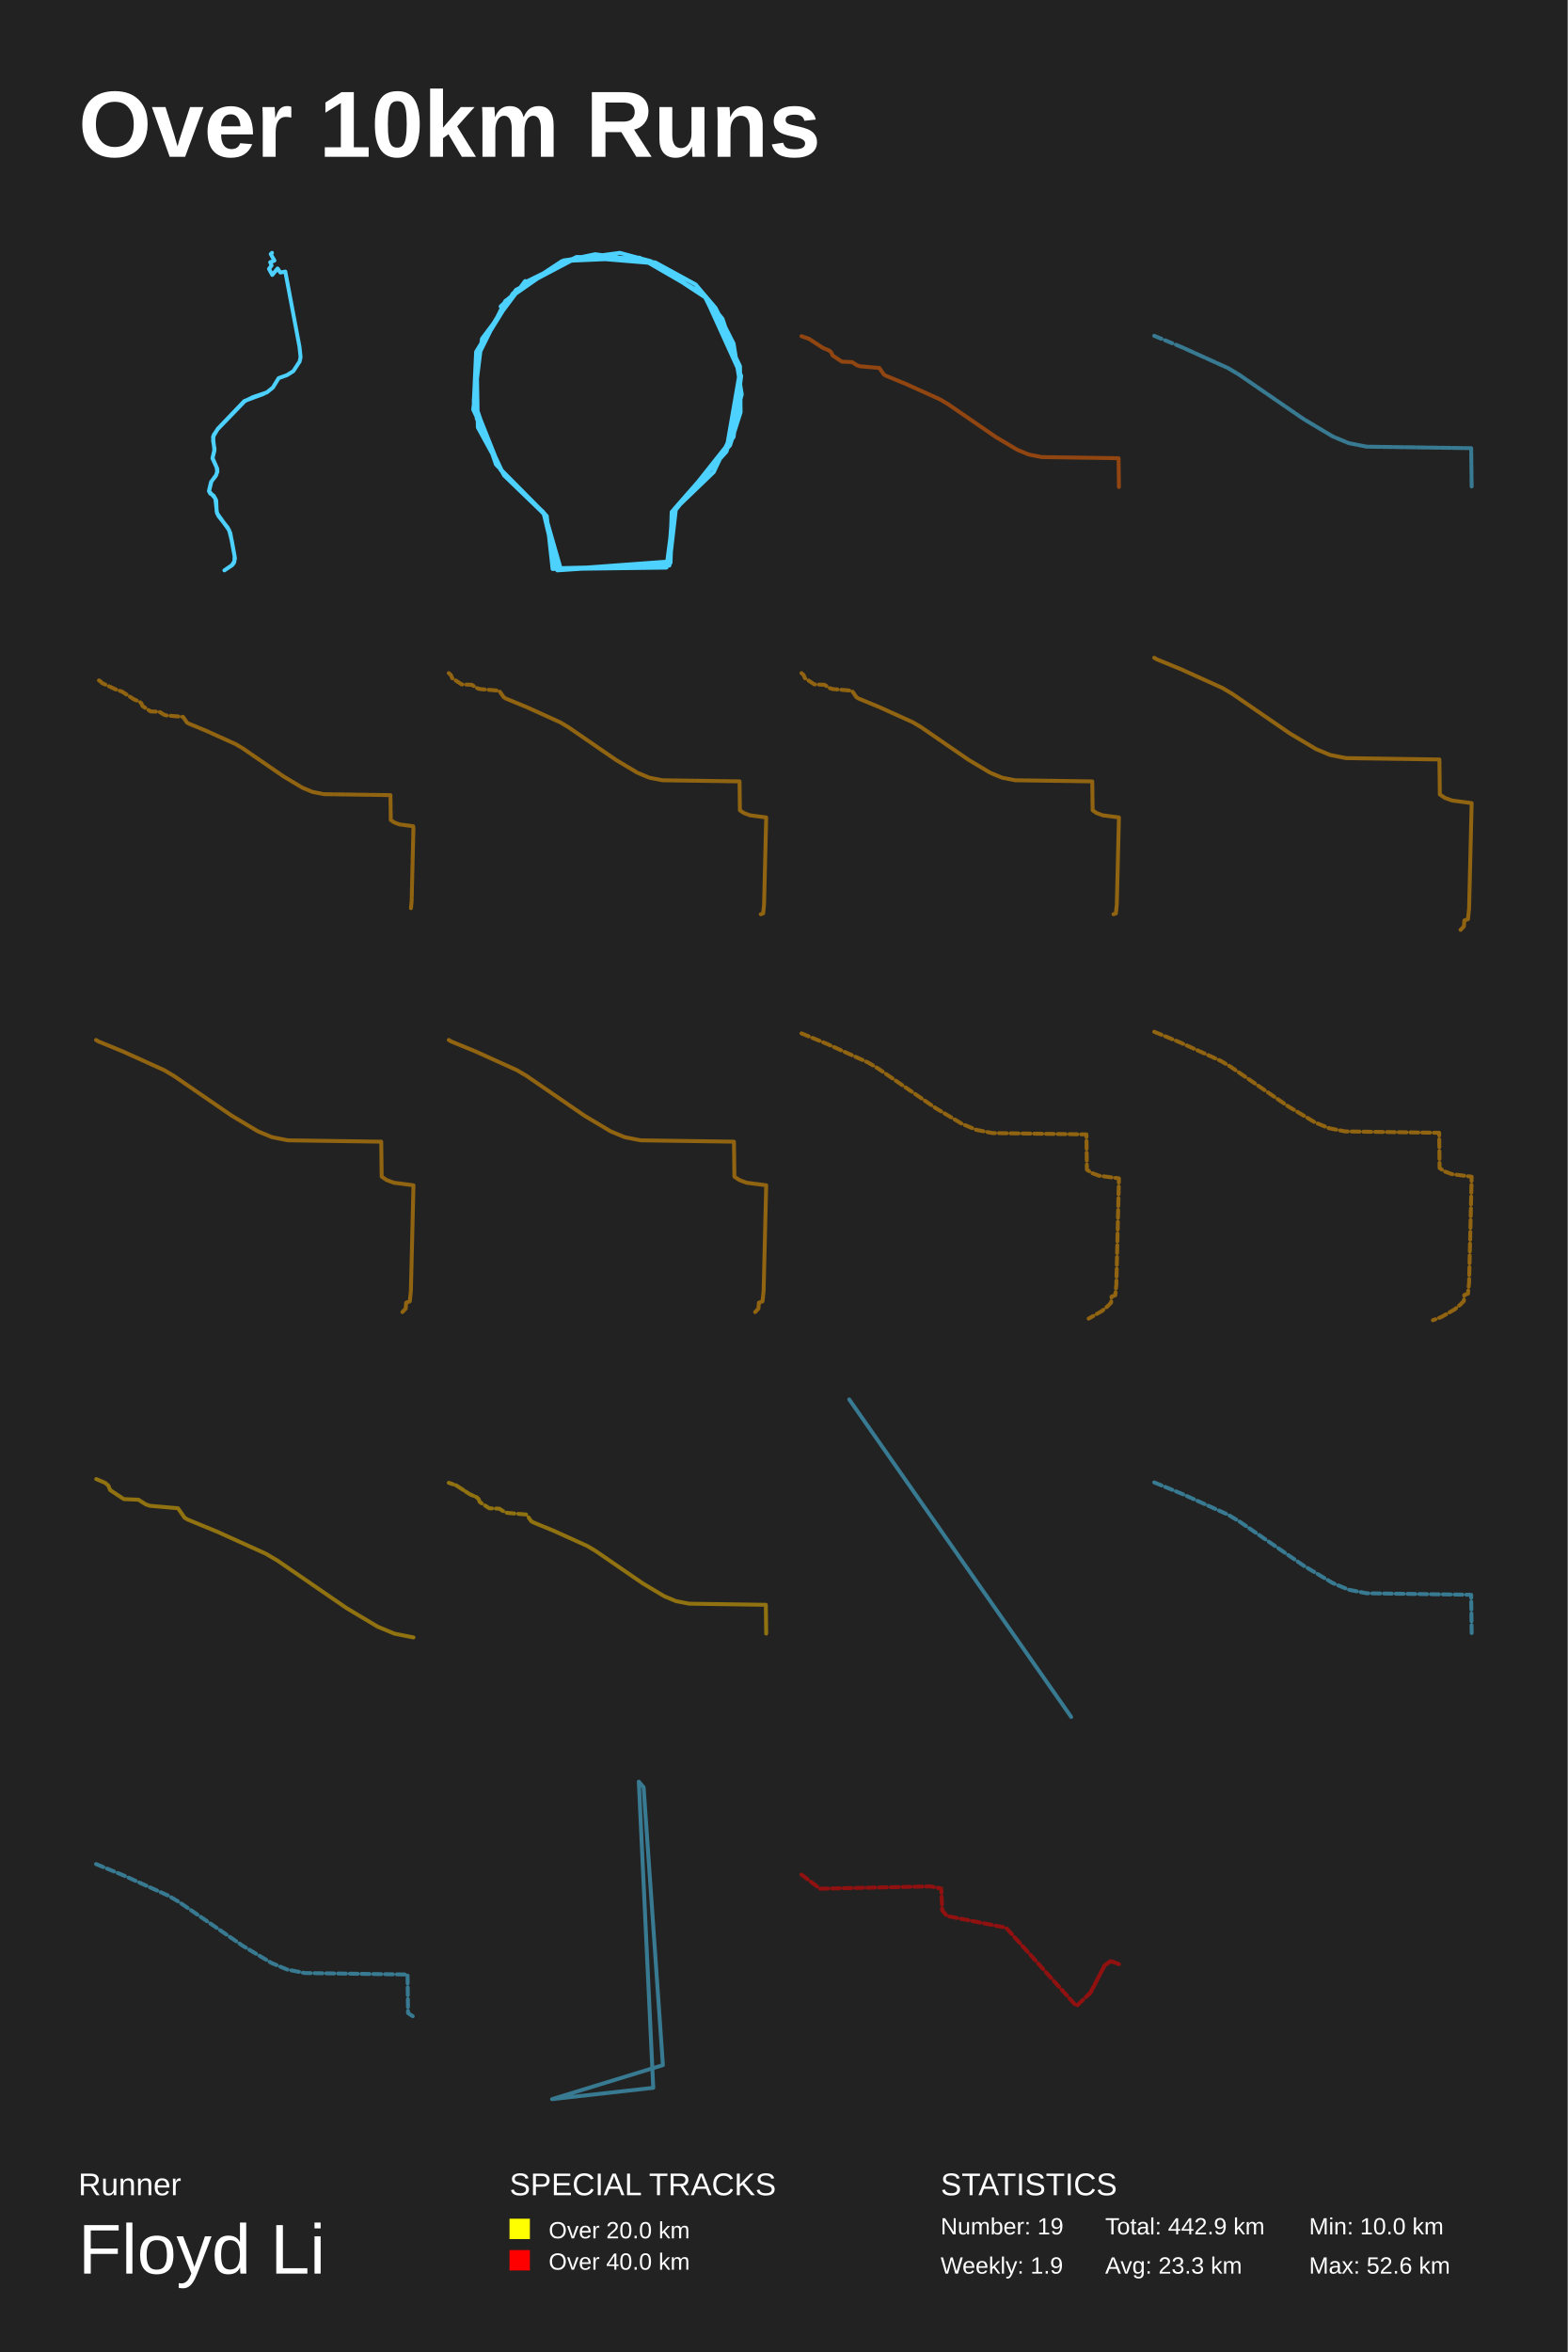
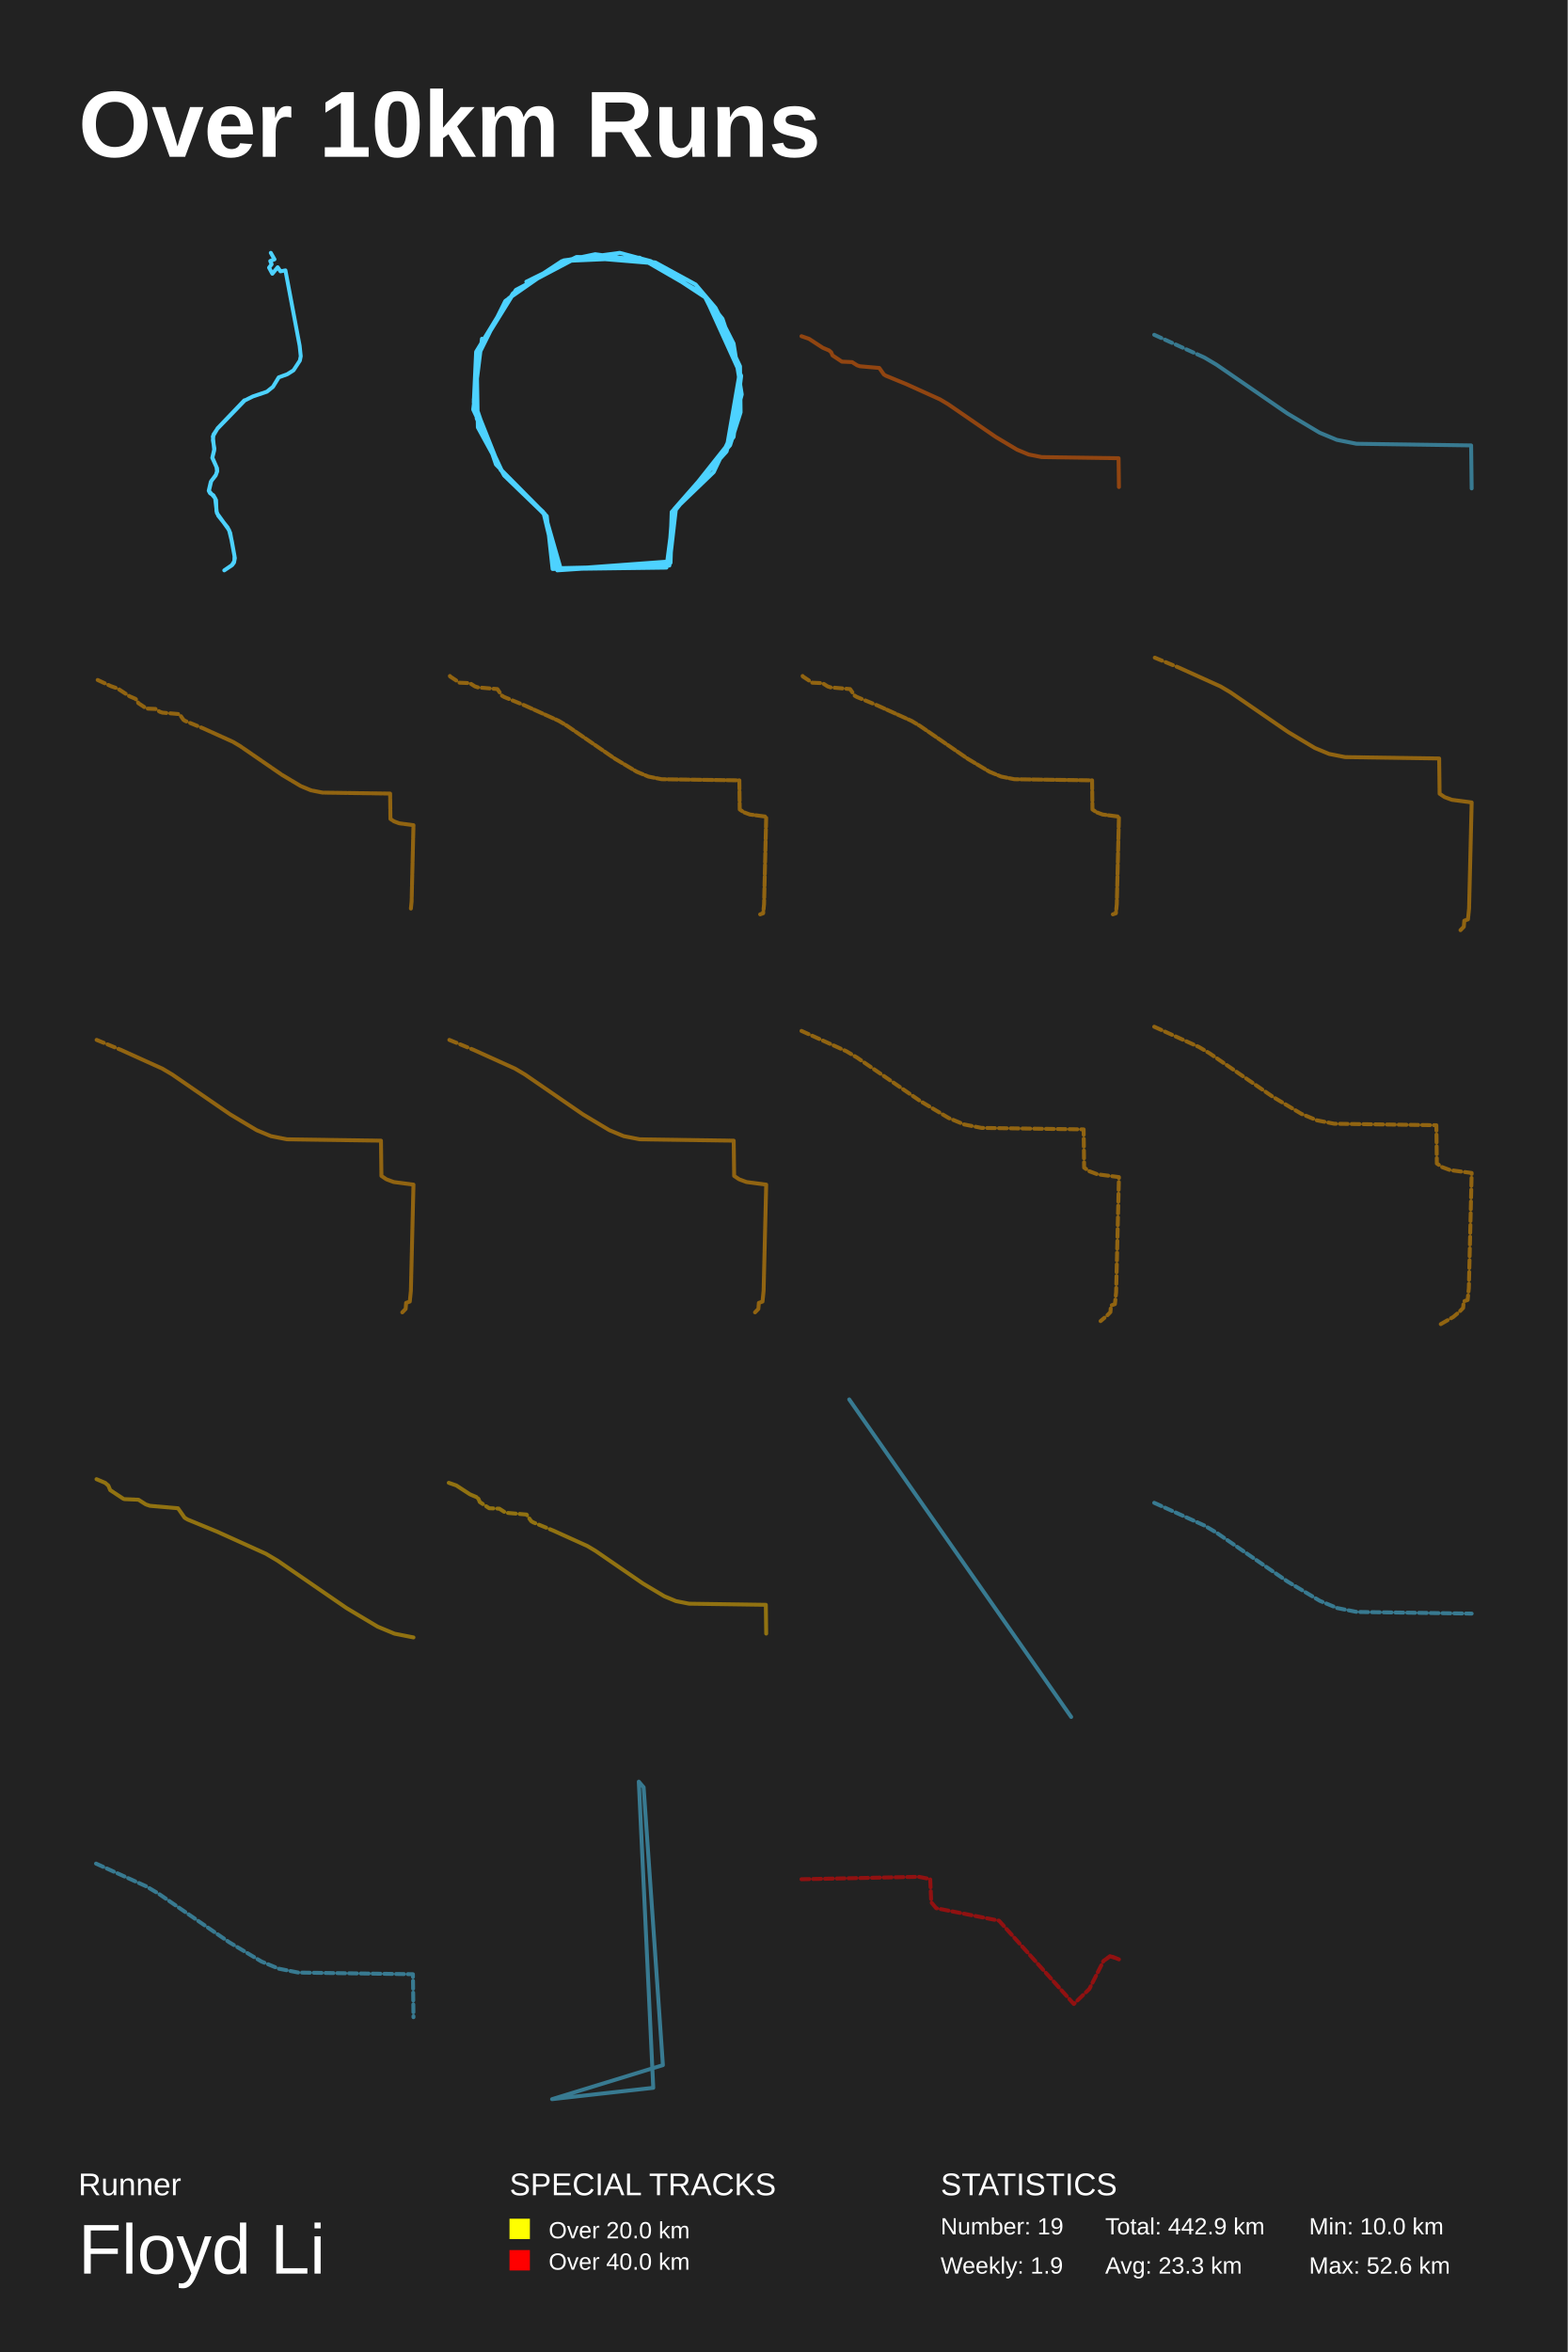
<svg xmlns="http://www.w3.org/2000/svg" baseProfile="full" height="300mm" version="1.1" viewBox="0,0,200,300" width="200mm">
  <defs />
  <rect fill="#222222" height="300" width="200" x="0" y="0" />
  <text fill="#FFFFFF" style="font-size:12px; font-family:Arial; font-weight:bold;" x="10" y="20">Over 10km Runs</text>
  <text fill="#FFFFFF" style="font-size:4px; font-family:Arial" x="10" y="280">Runner</text>
  <text fill="#FFFFFF" style="font-size:9px; font-family:Arial" x="10" y="290">Floyd Li</text>
  <text fill="#FFFFFF" style="font-size:4px; font-family:Arial" x="65" y="280">SPECIAL TRACKS</text>
  <rect fill="yellow" height="2.6" width="2.6" x="65" y="283" />
  <text fill="#FFFFFF" style="font-size:3px; font-family:Arial" x="70" y="285.5">Over 20.0 km</text>
  <rect fill="red" height="2.6" width="2.6" x="65" y="287" />
  <text fill="#FFFFFF" style="font-size:3px; font-family:Arial" x="70" y="289.5">Over 40.0 km</text>
  <text fill="#FFFFFF" style="font-size:4px; font-family:Arial" x="120" y="280">STATISTICS</text>
  <text fill="#FFFFFF" style="font-size:3px; font-family:Arial" x="120" y="285">Number: 19</text>
  <text fill="#FFFFFF" style="font-size:3px; font-family:Arial" x="120" y="290">Weekly: 1.9</text>
  <text fill="#FFFFFF" style="font-size:3px; font-family:Arial" x="141" y="285">Total: 442.9 km</text>
  <text fill="#FFFFFF" style="font-size:3px; font-family:Arial" x="141" y="290">Avg: 23.3 km</text>
  <text fill="#FFFFFF" style="font-size:3px; font-family:Arial" x="167" y="285">Min: 10.0 km</text>
  <text fill="#FFFFFF" style="font-size:3px; font-family:Arial" x="167" y="290">Max: 52.6 km</text>
-   <polyline fill="none" opacity="1" points="33.655,50.234 31.177,51.149 27.787,54.689 27.177,55.736 27.354,57.486 27.106,58.452 27.637,59.621 27.708,60.14 27.575,60.598 26.92,61.493 26.654,62.632 27.469,63.577 27.69,65.469 29.239,67.635 29.584,69.028 29.929,70.94 29.902,71.581 29.602,72.079 28.628,72.75 29.628,72.079 29.867,71.753 29.973,71.194 29.38,67.991 29.053,67.299 27.867,65.815 27.637,65.235 27.584,63.832 27.247,63.211 26.823,62.957 26.672,62.672 26.973,61.401 27.522,60.709 27.734,60.16 27.708,59.774 27.115,58.421 27.371,57.292 27.185,56.204 27.256,55.492 27.761,54.75 31.221,51.17 32.248,50.661 34.044,50.051 34.814,49.43 35.549,48.23 36.62,47.844 37.425,47.335 38.231,46.104 38.346,45.545 38.204,44.212 36.399,34.641 35.77,34.763 35.416,34.244 34.735,35.068 34.319,34.295 34.646,33.867 34.469,33.45 35.009,33.237 34.54,32.413 34.699,32.25" stroke="#4dd2ff" stroke-dasharray="none" stroke-linecap="round" stroke-linejoin="round" stroke-width="0.5" />
-   <polyline fill="none" opacity="1" points="63.869,39.088 67.147,35.932 73.552,32.776 81.746,32.951 89.492,37.335 92.174,40.666 94.408,47.328 92.62,57.672 85.693,65.299 85.47,71.61 71.169,72.662 69.307,65.299 64.316,60.653 60.964,54.516 60.815,45.75 64.465,38.386 71.765,33.302 75.936,32.425 83.608,33.477 88.747,36.283 91.28,39.263 93.589,43.822 94.632,50.309 92.695,57.585 85.768,65.299 85.246,72.136 70.498,72.575 69.754,65.825 63.273,59.25 60.443,51.01 61.188,44.435 65.806,36.984 73.776,32.776 83.31,33.565 90.386,38.211 94.408,46.715 94.483,52.588 93.142,56.796 85.991,64.948 85.023,72.399 71.541,72.575 69.53,65.562 63.795,59.776 60.815,53.377 60.89,44.874 65.433,37.422 71.69,33.302 81.597,32.864 89.79,37.598 94.334,46.627 93.961,54.078 91.056,60.215 85.768,65.299 85.544,71.786 71.094,72.75 69.381,65.562 63.869,59.952 60.443,51.361 60.741,44.874 64.912,38.036 71.914,33.214 79.064,32.25 83.012,33.302 89.939,37.773 94.557,47.942 93.589,55.744 86.215,65.036 85.395,72.136 70.722,72.487 69.679,65.825 64.316,60.653 60.368,52.237 61.486,43.208 66.998,35.844" stroke="#4dd2ff" stroke-dasharray="none" stroke-linecap="round" stroke-linejoin="round" stroke-width="0.5" />
-   <polyline fill="none" opacity="0.5" points="113.014,47.922 115.629,48.997 119.92,50.938 120.956,51.554 127.015,55.72 129.757,57.357 131.237,57.972 132.907,58.303 142.704,58.445 142.75,62.117 142.704,58.445 132.907,58.303 131.237,57.972 129.757,57.357 127.015,55.72 120.956,51.554 119.92,50.938 115.629,48.997 113.014,47.922 112.761,47.766 112.179,46.934 109.708,46.718 109.346,46.596 108.701,46.184 107.41,46.129 106.212,45.338 106.045,44.939 105.775,44.702 104.963,44.357 103.218,43.221 102.25,42.883 103.218,43.221 104.963,44.357 105.775,44.702 106.045,44.939 106.212,45.338 107.41,46.129 108.701,46.184 109.346,46.596 109.708,46.718 112.179,46.934 112.761,47.766 113.014,47.922 115.629,48.997 119.92,50.938 120.956,51.554 127.015,55.72 129.757,57.357 131.237,57.972 132.907,58.303 142.704,58.445 142.75,62.117 142.704,58.445 132.907,58.303 131.237,57.972 129.757,57.357 127.015,55.72 120.956,51.554 119.92,50.938 115.629,48.997 113.014,47.922 112.761,47.766 112.179,46.934 109.708,46.718 109.346,46.596 108.701,46.184 107.41,46.129 106.212,45.338 106.045,44.939 105.775,44.702 104.963,44.357 103.218,43.221 102.25,42.883 103.218,43.221 104.963,44.357 105.775,44.702 106.045,44.939" stroke="#ff6700" stroke-dasharray="1,0.5" stroke-linecap="round" stroke-linejoin="round" stroke-width="0.5" />
-   <polyline fill="none" opacity="0.5" points="147.25,42.833 150.811,44.298 156.655,46.941 158.067,47.78 166.319,53.454 170.053,55.683 172.069,56.521 174.344,56.972 187.687,57.166 187.75,62.167 187.687,57.166 174.344,56.972 172.069,56.521 170.053,55.683 166.319,53.454 158.067,47.78 156.655,46.941 150.811,44.298" stroke="#4dd2ff" stroke-dasharray="1,0.5" stroke-linecap="round" stroke-linejoin="round" stroke-width="0.5" />
-   <polyline fill="none" opacity="0.5" points="24.074,92.295 26.341,93.228 30.061,94.911 30.96,95.444 36.212,99.056 38.589,100.475 39.872,101.009 41.321,101.296 49.814,101.419 49.854,104.603 50.303,104.907 50.962,105.154 52.75,105.388 52.515,114.973 52.415,115.952 52.515,114.973 52.75,105.388 50.962,105.154 50.303,104.907 49.854,104.603 49.814,101.419 41.321,101.296 39.872,101.009 38.589,100.475 36.212,99.056 30.96,95.444 30.061,94.911 26.341,93.228 24.074,92.295 23.854,92.161 23.35,91.439 21.208,91.252 20.893,91.146 20.334,90.788 19.216,90.742 18.177,90.055 18.032,89.709 17.797,89.504 17.093,89.205 15.58,88.22 14.742,87.927 13.004,87.117 12.864,86.941 12.25,86.548" stroke="#ffa500" stroke-dasharray="1,0.5" stroke-linecap="round" stroke-linejoin="round" stroke-width="0.5" />
-   <polyline fill="none" opacity="0.5" points="64.523,89.094 67.149,90.174 71.46,92.124 72.501,92.743 78.588,96.928 81.342,98.572 82.829,99.19 84.506,99.523 94.348,99.666 94.394,103.354 94.915,103.708 95.679,103.993 97.75,104.265 97.478,115.37 97.362,116.505 96.98,116.64 97.362,116.505 97.478,115.37 97.75,104.265 95.679,103.993 94.915,103.708 94.394,103.354 94.348,99.666 84.506,99.523 82.829,99.19 81.342,98.572 78.588,96.928 72.501,92.743 71.46,92.124 67.149,90.174 64.523,89.094 64.268,88.938 63.684,88.102 61.202,87.885 60.837,87.762 60.189,87.348 58.893,87.293 57.69,86.498 57.522,86.097 57.25,85.86" stroke="#ffa500" stroke-dasharray="1,0.5" stroke-linecap="round" stroke-linejoin="round" stroke-width="0.5" />
-   <polyline fill="none" opacity="0.5" points="109.523,89.094 112.149,90.174 116.46,92.124 117.501,92.743 123.588,96.928 126.342,98.572 127.829,99.19 129.506,99.523 139.348,99.666 139.394,103.354 139.915,103.708 140.679,103.993 142.75,104.265 142.478,115.37 142.362,116.505 141.98,116.64 142.362,116.505 142.478,115.37 142.75,104.265 140.679,103.993 139.915,103.708 139.394,103.354 139.348,99.666 129.506,99.523 127.829,99.19 126.342,98.572 123.588,96.928 117.501,92.743 116.46,92.124 112.149,90.174 109.523,89.094 109.268,88.938 108.684,88.102 106.202,87.885 105.837,87.762 105.189,87.348 103.893,87.293 102.69,86.498 102.522,86.097 102.25,85.86" stroke="#ffa500" stroke-dasharray="1,0.5" stroke-linecap="round" stroke-linejoin="round" stroke-width="0.5" />
-   <polyline fill="none" opacity="0.5" points="147.558,84.085 150.735,85.391 155.949,87.75 157.209,88.498 164.571,93.56 167.902,95.549 169.701,96.297 171.731,96.7 183.635,96.872 183.691,101.334 184.321,101.761 185.245,102.107 187.75,102.435 187.421,115.869 187.281,117.241 186.819,117.405 186.756,118.169 186.336,118.604 186.756,118.169 186.819,117.405 187.281,117.241 187.421,115.869 187.75,102.435 185.245,102.107 184.321,101.761 183.691,101.334 183.635,96.872 171.731,96.7 169.701,96.297 167.902,95.549 164.571,93.56 157.209,88.498 155.949,87.75 150.735,85.391 147.558,84.085 147.25,83.896" stroke="#ffa500" stroke-dasharray="1,0.5" stroke-linecap="round" stroke-linejoin="round" stroke-width="0.5" />
-   <polyline fill="none" opacity="0.5" points="12.558,132.835 15.735,134.141 20.949,136.5 22.209,137.248 29.571,142.31 32.902,144.299 34.701,145.047 36.731,145.45 48.635,145.622 48.691,150.084 49.321,150.511 50.245,150.857 52.75,151.185 52.421,164.619 52.281,165.991 51.819,166.155 51.756,166.919 51.336,167.354 51.756,166.919 51.819,166.155 52.281,165.991 52.421,164.619 52.75,151.185 50.245,150.857 49.321,150.511 48.691,150.084 48.635,145.622 36.731,145.45 34.701,145.047 32.902,144.299 29.571,142.31 22.209,137.248 20.949,136.5 15.735,134.141 12.558,132.835 12.25,132.646" stroke="#ffa500" stroke-dasharray="1,0.5" stroke-linecap="round" stroke-linejoin="round" stroke-width="0.5" />
-   <polyline fill="none" opacity="0.5" points="57.558,132.835 60.735,134.141 65.949,136.5 67.209,137.248 74.571,142.31 77.902,144.299 79.701,145.047 81.731,145.45 93.635,145.622 93.691,150.084 94.321,150.511 95.245,150.857 97.75,151.185 97.421,164.619 97.281,165.991 96.819,166.155 96.756,166.919 96.336,167.354 96.756,166.919 96.819,166.155 97.281,165.991 97.421,164.619 97.75,151.185 95.245,150.857 94.321,150.511 93.691,150.084 93.635,145.622 81.731,145.45 79.701,145.047 77.902,144.299 74.571,142.31 67.209,137.248 65.949,136.5 60.735,134.141 57.558,132.835 57.25,132.646" stroke="#ffa500" stroke-dasharray="1,0.5" stroke-linecap="round" stroke-linejoin="round" stroke-width="0.5" />
-   <polyline fill="none" opacity="0.5" points="102.25,131.809 105.452,133.126 110.705,135.503 111.975,136.256 119.394,141.357 122.75,143.361 124.563,144.115 126.608,144.521 138.603,144.695 138.66,149.191 139.294,149.621 140.225,149.969 142.75,150.3 142.419,163.837 142.278,165.219 141.812,165.385 141.749,166.155 141.325,166.593 140.592,167.214 138.885,168.191" stroke="#ffa600" stroke-dasharray="1,0.5" stroke-linecap="round" stroke-linejoin="round" stroke-width="0.5" />
-   <polyline fill="none" opacity="0.5" points="147.25,131.602 150.452,132.919 155.705,135.296 156.975,136.049 164.394,141.15 167.75,143.154 169.563,143.908 171.608,144.314 183.603,144.488 183.66,148.984 184.294,149.414 185.225,149.762 187.75,150.093 187.419,163.63 187.278,165.012 186.812,165.178 186.749,165.948 186.325,166.386 185.592,167.007 183.885,167.984 182.807,168.398" stroke="#ffa500" stroke-dasharray="1,0.5" stroke-linecap="round" stroke-linejoin="round" stroke-width="0.5" />
-   <polyline fill="none" opacity="0.5" points="23.919,193.81 27.709,195.369 33.927,198.182 35.43,199.074 44.211,205.112 48.184,207.484 50.329,208.376 52.75,208.856 50.329,208.376 48.184,207.484 44.211,205.112 35.43,199.074 33.927,198.182 27.709,195.369 23.919,193.81 23.552,193.585 22.709,192.379 19.128,192.065 18.602,191.889 17.667,191.291 15.798,191.212 14.061,190.065 13.819,189.487 13.427,189.144 12.25,188.644 13.427,189.144 13.819,189.487 14.061,190.065 15.798,191.212 17.667,191.291 18.602,191.889 19.128,192.065 22.709,192.379 23.552,193.585 23.919,193.81 27.709,195.369 33.927,198.182 35.43,199.074 44.211,205.112 48.184,207.484 50.329,208.376 52.75,208.856 50.329,208.376 48.184,207.484" stroke="#ffc200" stroke-dasharray="1,0.5" stroke-linecap="round" stroke-linejoin="round" stroke-width="0.5" />
-   <polyline fill="none" opacity="0.5" points="68.014,194.172 70.629,195.247 74.92,197.188 75.956,197.804 82.015,201.97 84.757,203.607 86.237,204.222 87.907,204.553 97.704,204.695 97.75,208.367 97.704,204.695 87.907,204.553 86.237,204.222 84.757,203.607 82.015,201.97 75.956,197.804 74.92,197.188 70.629,195.247 68.014,194.172 67.761,194.016 67.179,193.184 64.708,192.968 64.346,192.846 63.701,192.434 62.41,192.379 61.212,191.588 61.045,191.189 60.775,190.952 59.963,190.607 58.218,189.471 57.25,189.133 58.218,189.471 59.963,190.607 60.775,190.952 61.045,191.189" stroke="#ffc100" stroke-dasharray="1,0.5" stroke-linecap="round" stroke-linejoin="round" stroke-width="0.5" />
-   <polyline fill="none" opacity="0.5" points="108.341,178.5 136.659,219.0 108.341,178.5 136.659,219.0 108.341,178.5 136.659,219.0 108.341,178.5 136.659,219.0 108.341,178.5 136.659,219.0 108.341,178.5 136.659,219.0 108.341,178.5 136.659,219.0 108.341,178.5 136.659,219.0 108.341,178.5 136.659,219.0 108.341,178.5 136.659,219.0 108.341,178.5 136.659,219.0 108.341,178.5 136.659,219.0 108.341,178.5 136.659,219.0 108.341,178.5 136.659,219.0 108.341,178.5 136.659,219.0 108.341,178.5 136.659,219.0 108.341,178.5 136.659,219.0 108.341,178.5 136.659,219.0 108.341,178.5 136.659,219.0 108.341,178.5 136.659,219.0 108.341,178.5 136.659,219.0 108.341,178.5 136.659,219.0 108.341,178.5 136.659,219.0 108.341,178.5 136.659,219.0 108.341,178.5 136.659,219.0 108.341,178.5 136.659,219.0 108.341,178.5 136.659,219.0 108.341,178.5 136.659,219.0 108.341,178.5" stroke="#4dd2ff" stroke-dasharray="1,0.5" stroke-linecap="round" stroke-linejoin="round" stroke-width="0.5" />
-   <polyline fill="none" opacity="0.5" points="147.25,189.083 150.811,190.548 156.655,193.191 158.067,194.03 166.319,199.704 170.053,201.933 172.069,202.771 174.344,203.222 187.687,203.416 187.75,208.417" stroke="#4dd2ff" stroke-dasharray="1,0.5" stroke-linecap="round" stroke-linejoin="round" stroke-width="0.5" />
-   <polyline fill="none" opacity="0.5" points="12.25,237.763 15.75,239.203 21.494,241.801 22.882,242.625 30.993,248.202 34.663,250.393 36.644,251.217 38.88,251.66 51.994,251.851 52.056,256.766 52.75,257.237" stroke="#4dd2ff" stroke-dasharray="1,0.5" stroke-linecap="round" stroke-linejoin="round" stroke-width="0.5" />
-   <polyline fill="none" opacity="0.5" points="83.341,266.304 70.43,267.75 84.57,263.411 82.111,227.973 81.496,227.25 83.341,266.304 70.43,267.75 84.57,263.411 82.111,227.973 81.496,227.25 83.341,266.304 70.43,267.75 84.57,263.411 82.111,227.973 81.496,227.25 83.341,266.304 70.43,267.75 84.57,263.411 82.111,227.973 81.496,227.25 83.341,266.304 70.43,267.75 84.57,263.411 82.111,227.973 81.496,227.25 83.341,266.304 70.43,267.75 84.57,263.411 82.111,227.973 81.496,227.25 83.341,266.304 70.43,267.75 84.57,263.411 82.111,227.973 81.496,227.25 83.341,266.304 70.43,267.75 84.57,263.411 82.111,227.973 81.496,227.25 83.341,266.304 70.43,267.75 84.57,263.411 82.111,227.973 81.496,227.25 83.341,266.304 70.43,267.75 84.57,263.411 82.111,227.973 81.496,227.25 83.341,266.304 70.43,267.75 84.57,263.411 82.111,227.973 81.496,227.25 83.341,266.304 70.43,267.75 84.57,263.411 82.111,227.973 81.496,227.25 83.341,266.304 70.43,267.75 84.57,263.411 82.111,227.973 81.496,227.25 83.341,266.304 70.43,267.75 84.57,263.411 82.111,227.973 81.496,227.25 83.341,266.304 70.43,267.75 84.57,263.411 82.111,227.973 81.496,227.25 83.341,266.304 70.43,267.75 84.57,263.411 82.111,227.973 81.496,227.25 83.341,266.304 70.43,267.75 84.57,263.411 82.111,227.973 81.496,227.25 83.341,266.304 70.43,267.75 84.57,263.411 82.111,227.973 81.496,227.25 83.341,266.304 70.43,267.75" stroke="#4dd2ff" stroke-dasharray="1,0.5" stroke-linecap="round" stroke-linejoin="round" stroke-width="0.5" />
-   <polyline fill="none" opacity="0.5" points="102.25,239.112 104.617,240.905 118.708,240.612 120.079,240.886 120.203,243.667 120.795,244.381 128.347,245.881 137.331,255.888 139.2,254.077 140.897,250.711 141.753,250.126 142.75,250.528 141.676,250.144 140.944,250.674 138.92,254.498" stroke="red" stroke-dasharray="1,0.5" stroke-linecap="round" stroke-linejoin="round" stroke-width="0.5" />
+   <polyline fill="none" opacity="1" points="31.172,51.062 27.768,54.616 27.155,55.668 27.333,57.424 27.084,58.394 27.617,59.568 27.688,60.089 27.555,60.549 26.897,61.447 26.631,62.591 27.448,63.54 27.67,65.44 29.226,67.614 29.572,69.013 29.919,70.933 29.892,71.576 29.59,72.076 28.612,72.75 29.617,72.076 29.856,71.749 29.963,71.188 29.368,67.972 29.039,67.277 27.848,65.787 27.617,65.205 27.564,63.796 27.226,63.173 26.8,62.917 26.649,62.632 26.951,61.355 27.502,60.661 27.715,60.109 27.688,59.721 27.093,58.363 27.351,57.23 27.164,56.137 27.235,55.423 27.742,54.677 31.216,51.083 32.247,50.572 34.051,49.959 34.824,49.336 35.561,48.131 36.636,47.743 37.445,47.233 38.254,45.997 38.369,45.435 38.227,44.097 36.414,34.487 35.783,34.609 35.428,34.088 34.744,34.916 34.326,34.14 34.655,33.711 34.477,33.292 35.019,33.077 34.548,32.25" stroke="#4dd2ff" stroke-dasharray="none" stroke-linecap="round" stroke-linejoin="round" stroke-width="0.5" />
+   <polyline fill="none" opacity="1" points="67.147,35.932 73.552,32.776 81.746,32.951 89.492,37.335 92.174,40.666 94.408,47.328 92.62,57.672 85.693,65.299 85.47,71.61 71.169,72.662 69.307,65.299 64.316,60.653 60.964,54.516 60.815,45.75 64.465,38.386 71.765,33.302 75.936,32.425 83.608,33.477 88.747,36.283 91.28,39.263 93.589,43.822 94.632,50.309 92.695,57.585 85.768,65.299 85.246,72.136 70.498,72.575 69.754,65.825 63.273,59.25 60.443,51.01 61.188,44.435 65.806,36.984 73.776,32.776 83.31,33.565 90.386,38.211 94.408,46.715 94.483,52.588 93.142,56.796 85.991,64.948 85.023,72.399 71.541,72.575 69.53,65.562 63.795,59.776 60.815,53.377 60.89,44.874 65.433,37.422 71.69,33.302 81.597,32.864 89.79,37.598 94.334,46.627 93.961,54.078 91.056,60.215 85.768,65.299 85.544,71.786 71.094,72.75 69.381,65.562 63.869,59.952 60.443,51.361 60.741,44.874 64.912,38.036 71.914,33.214 79.064,32.25 83.012,33.302 89.939,37.773 94.557,47.942 93.589,55.744 86.215,65.036 85.395,72.136 70.722,72.487 69.679,65.825 64.316,60.653 60.368,52.237 61.486,43.208" stroke="#4dd2ff" stroke-dasharray="none" stroke-linecap="round" stroke-linejoin="round" stroke-width="0.5" />
+   <polyline fill="none" opacity="0.5" points="115.629,48.997 119.92,50.938 120.956,51.554 127.015,55.72 129.757,57.357 131.237,57.972 132.907,58.303 142.704,58.445 142.75,62.117 142.704,58.445 132.907,58.303 131.237,57.972 129.757,57.357 127.015,55.72 120.956,51.554 119.92,50.938 115.629,48.997 113.014,47.922 112.761,47.766 112.179,46.934 109.708,46.718 109.346,46.596 108.701,46.184 107.41,46.129 106.212,45.338 106.045,44.939 105.775,44.702 104.963,44.357 103.218,43.221 102.25,42.883 103.218,43.221 104.963,44.357 105.775,44.702 106.045,44.939 106.212,45.338 107.41,46.129 108.701,46.184 109.346,46.596 109.708,46.718 112.179,46.934 112.761,47.766 113.014,47.922 115.629,48.997 119.92,50.938 120.956,51.554 127.015,55.72 129.757,57.357 131.237,57.972 132.907,58.303 142.704,58.445 142.75,62.117 142.704,58.445 132.907,58.303 131.237,57.972 129.757,57.357 127.015,55.72 120.956,51.554 119.92,50.938 115.629,48.997 113.014,47.922 112.761,47.766 112.179,46.934 109.708,46.718 109.346,46.596 108.701,46.184 107.41,46.129 106.212,45.338 106.045,44.939 105.775,44.702 104.963,44.357 103.218,43.221 102.25,42.883 103.218,43.221 104.963,44.357 105.775,44.702" stroke="#ff6700" stroke-dasharray="1,0.5" stroke-linecap="round" stroke-linejoin="round" stroke-width="0.5" />
+   <polyline fill="none" opacity="0.5" points="147.25,42.704 153.657,45.603 155.206,46.522 164.253,52.743 168.347,55.187 170.557,56.106 173.052,56.601 187.681,56.813 187.75,62.296 187.681,56.813 173.052,56.601 170.557,56.106 168.347,55.187 164.253,52.743 155.206,46.522 153.657,45.603" stroke="#4dd2ff" stroke-dasharray="1,0.5" stroke-linecap="round" stroke-linejoin="round" stroke-width="0.5" />
+   <polyline fill="none" opacity="0.5" points="25.934,92.905 29.711,94.614 30.624,95.155 35.958,98.823 38.371,100.264 39.674,100.805 41.145,101.097 49.769,101.222 49.809,104.455 50.266,104.764 50.935,105.014 52.75,105.252 52.512,114.984 52.41,115.978 52.512,114.984 52.75,105.252 50.935,105.014 50.266,104.764 49.809,104.455 49.769,101.222 41.145,101.097 39.674,100.805 38.371,100.264 35.958,98.823 30.624,95.155 29.711,94.614 25.934,92.905 23.632,91.958 23.409,91.821 22.897,91.089 20.722,90.898 20.403,90.791 19.835,90.428 18.699,90.38 17.645,89.684 17.498,89.332 17.259,89.124 16.544,88.82 15.008,87.82 14.156,87.522 12.392,86.7 12.25,86.522" stroke="#ffa500" stroke-dasharray="1,0.5" stroke-linecap="round" stroke-linejoin="round" stroke-width="0.5" />
+   <polyline fill="none" opacity="0.5" points="66.943,89.98 71.282,91.943 72.33,92.565 78.458,96.779 81.231,98.434 82.728,99.056 84.417,99.392 94.325,99.535 94.372,103.249 94.896,103.605 95.665,103.892 97.75,104.165 97.476,115.346 97.36,116.488 96.975,116.625 97.36,116.488 97.476,115.346 97.75,104.165 95.665,103.892 94.896,103.605 94.372,103.249 94.325,99.535 84.417,99.392 82.728,99.056 81.231,98.434 78.458,96.779 72.33,92.565 71.282,91.943 66.943,89.98 64.298,88.892 64.042,88.735 63.453,87.893 60.955,87.674 60.588,87.551 59.935,87.134 58.63,87.079 57.419,86.279 57.25,85.875" stroke="#ffa500" stroke-dasharray="1,0.5" stroke-linecap="round" stroke-linejoin="round" stroke-width="0.5" />
+   <polyline fill="none" opacity="0.5" points="111.943,89.98 116.282,91.943 117.33,92.565 123.458,96.779 126.231,98.434 127.728,99.056 129.417,99.392 139.325,99.535 139.372,103.249 139.896,103.605 140.665,103.892 142.75,104.165 142.476,115.346 142.36,116.488 141.975,116.625 142.36,116.488 142.476,115.346 142.75,104.165 140.665,103.892 139.896,103.605 139.372,103.249 139.325,99.535 129.417,99.392 127.728,99.056 126.231,98.434 123.458,96.779 117.33,92.565 116.282,91.943 111.943,89.98 109.298,88.892 109.042,88.735 108.453,87.893 105.955,87.674 105.588,87.551 104.935,87.134 103.63,87.079 102.419,86.279 102.25,85.875" stroke="#ffa500" stroke-dasharray="1,0.5" stroke-linecap="round" stroke-linejoin="round" stroke-width="0.5" />
+   <polyline fill="none" opacity="0.5" points="150.452,85.175 155.705,87.552 156.975,88.305 164.394,93.406 167.75,95.41 169.563,96.164 171.608,96.569 183.603,96.743 183.66,101.24 184.294,101.67 185.225,102.018 187.75,102.349 187.419,115.885 187.278,117.268 186.812,117.434 186.749,118.203 186.325,118.642 186.749,118.203 186.812,117.434 187.278,117.268 187.419,115.885 187.75,102.349 185.225,102.018 184.294,101.67 183.66,101.24 183.603,96.743 171.608,96.569 169.563,96.164 167.75,95.41 164.394,93.406 156.975,88.305 155.705,87.552 150.452,85.175 147.25,83.858" stroke="#ffa500" stroke-dasharray="1,0.5" stroke-linecap="round" stroke-linejoin="round" stroke-width="0.5" />
+   <polyline fill="none" opacity="0.5" points="15.452,133.925 20.705,136.302 21.975,137.055 29.394,142.156 32.75,144.16 34.563,144.914 36.608,145.319 48.603,145.493 48.66,149.99 49.294,150.42 50.225,150.768 52.75,151.099 52.419,164.635 52.278,166.018 51.812,166.184 51.749,166.953 51.325,167.392 51.749,166.953 51.812,166.184 52.278,166.018 52.419,164.635 52.75,151.099 50.225,150.768 49.294,150.42 48.66,149.99 48.603,145.493 36.608,145.319 34.563,144.914 32.75,144.16 29.394,142.156 21.975,137.055 20.705,136.302 15.452,133.925 12.25,132.608" stroke="#ffa500" stroke-dasharray="1,0.5" stroke-linecap="round" stroke-linejoin="round" stroke-width="0.5" />
+   <polyline fill="none" opacity="0.5" points="60.452,133.925 65.705,136.302 66.975,137.055 74.394,142.156 77.75,144.16 79.563,144.914 81.608,145.319 93.603,145.493 93.66,149.99 94.294,150.42 95.225,150.768 97.75,151.099 97.419,164.635 97.278,166.018 96.812,166.184 96.749,166.953 96.325,167.392 96.749,166.953 96.812,166.184 97.278,166.018 97.419,164.635 97.75,151.099 95.225,150.768 94.294,150.42 93.66,149.99 93.603,145.493 81.608,145.319 79.563,144.914 77.75,144.16 74.394,142.156 66.975,137.055 65.705,136.302 60.452,133.925 57.25,132.608" stroke="#ffa500" stroke-dasharray="1,0.5" stroke-linecap="round" stroke-linejoin="round" stroke-width="0.5" />
+   <polyline fill="none" opacity="0.5" points="102.25,131.493 107.955,134.074 109.333,134.892 117.389,140.431 121.034,142.607 123.002,143.425 125.222,143.866 138.247,144.055 138.309,148.937 138.998,149.404 140.009,149.782 142.75,150.141 142.39,164.84 142.237,166.341 141.732,166.521 141.663,167.357 141.203,167.833 140.407,168.507" stroke="#ffa600" stroke-dasharray="1,0.5" stroke-linecap="round" stroke-linejoin="round" stroke-width="0.5" />
+   <polyline fill="none" opacity="0.5" points="147.25,130.962 152.955,133.543 154.333,134.362 162.389,139.901 166.034,142.077 168.002,142.895 170.222,143.335 183.247,143.524 183.309,148.406 183.998,148.874 185.009,149.251 187.75,149.611 187.39,164.309 187.237,165.811 186.732,165.99 186.663,166.826 186.203,167.303 185.407,167.977 183.554,169.038" stroke="#ffa500" stroke-dasharray="1,0.5" stroke-linecap="round" stroke-linejoin="round" stroke-width="0.5" />
+   <polyline fill="none" opacity="0.5" points="27.709,195.369 33.927,198.182 35.43,199.074 44.211,205.112 48.184,207.484 50.329,208.376 52.75,208.856 50.329,208.376 48.184,207.484 44.211,205.112 35.43,199.074 33.927,198.182 27.709,195.369 23.919,193.81 23.552,193.585 22.709,192.379 19.128,192.065 18.602,191.889 17.667,191.291 15.798,191.212 14.061,190.065 13.819,189.487 13.427,189.144 12.25,188.644 13.427,189.144 13.819,189.487 14.061,190.065 15.798,191.212 17.667,191.291 18.602,191.889 19.128,192.065 22.709,192.379 23.552,193.585 23.919,193.81 27.709,195.369 33.927,198.182 35.43,199.074 44.211,205.112 48.184,207.484 50.329,208.376 52.75,208.856 50.329,208.376" stroke="#ffc200" stroke-dasharray="1,0.5" stroke-linecap="round" stroke-linejoin="round" stroke-width="0.5" />
+   <polyline fill="none" opacity="0.5" points="70.629,195.247 74.92,197.188 75.956,197.804 82.015,201.97 84.757,203.607 86.237,204.222 87.907,204.553 97.704,204.695 97.75,208.367 97.704,204.695 87.907,204.553 86.237,204.222 84.757,203.607 82.015,201.97 75.956,197.804 74.92,197.188 70.629,195.247 68.014,194.172 67.761,194.016 67.179,193.184 64.708,192.968 64.346,192.846 63.701,192.434 62.41,192.379 61.212,191.588 61.045,191.189 60.775,190.952 59.963,190.607 58.218,189.471 57.25,189.133 58.218,189.471 59.963,190.607 60.775,190.952" stroke="#ffc100" stroke-dasharray="1,0.5" stroke-linecap="round" stroke-linejoin="round" stroke-width="0.5" />
+   <polyline fill="none" opacity="0.5" points="136.659,219.0 108.341,178.5 136.659,219.0 108.341,178.5 136.659,219.0 108.341,178.5 136.659,219.0 108.341,178.5 136.659,219.0 108.341,178.5 136.659,219.0 108.341,178.5 136.659,219.0 108.341,178.5 136.659,219.0 108.341,178.5 136.659,219.0 108.341,178.5 136.659,219.0 108.341,178.5 136.659,219.0 108.341,178.5 136.659,219.0 108.341,178.5 136.659,219.0 108.341,178.5 136.659,219.0 108.341,178.5 136.659,219.0 108.341,178.5 136.659,219.0 108.341,178.5 136.659,219.0 108.341,178.5 136.659,219.0 108.341,178.5 136.659,219.0 108.341,178.5 136.659,219.0 108.341,178.5 136.659,219.0 108.341,178.5 136.659,219.0 108.341,178.5 136.659,219.0 108.341,178.5 136.659,219.0 108.341,178.5 136.659,219.0 108.341,178.5 136.659,219.0 108.341,178.5 136.659,219.0 108.341,178.5 136.659,219.0" stroke="#4dd2ff" stroke-dasharray="1,0.5" stroke-linecap="round" stroke-linejoin="round" stroke-width="0.5" />
+   <polyline fill="none" opacity="0.5" points="147.25,191.684 153.668,194.587 155.219,195.508 164.282,201.74 168.383,204.188 170.597,205.108 173.096,205.604 187.75,205.816" stroke="#4dd2ff" stroke-dasharray="1,0.5" stroke-linecap="round" stroke-linejoin="round" stroke-width="0.5" />
+   <polyline fill="none" opacity="0.5" points="12.25,237.704 18.657,240.603 20.206,241.522 29.253,247.743 33.347,250.187 35.557,251.106 38.052,251.601 52.681,251.813 52.75,257.296" stroke="#4dd2ff" stroke-dasharray="1,0.5" stroke-linecap="round" stroke-linejoin="round" stroke-width="0.5" />
+   <polyline fill="none" opacity="0.5" points="70.43,267.75 84.57,263.411 82.111,227.973 81.496,227.25 83.341,266.304 70.43,267.75 84.57,263.411 82.111,227.973 81.496,227.25 83.341,266.304 70.43,267.75 84.57,263.411 82.111,227.973 81.496,227.25 83.341,266.304 70.43,267.75 84.57,263.411 82.111,227.973 81.496,227.25 83.341,266.304 70.43,267.75 84.57,263.411 82.111,227.973 81.496,227.25 83.341,266.304 70.43,267.75 84.57,263.411 82.111,227.973 81.496,227.25 83.341,266.304 70.43,267.75 84.57,263.411 82.111,227.973 81.496,227.25 83.341,266.304 70.43,267.75 84.57,263.411 82.111,227.973 81.496,227.25 83.341,266.304 70.43,267.75 84.57,263.411 82.111,227.973 81.496,227.25 83.341,266.304 70.43,267.75 84.57,263.411 82.111,227.973 81.496,227.25 83.341,266.304 70.43,267.75 84.57,263.411 82.111,227.973 81.496,227.25 83.341,266.304 70.43,267.75 84.57,263.411 82.111,227.973 81.496,227.25 83.341,266.304 70.43,267.75 84.57,263.411 82.111,227.973 81.496,227.25 83.341,266.304 70.43,267.75 84.57,263.411 82.111,227.973 81.496,227.25 83.341,266.304 70.43,267.75 84.57,263.411 82.111,227.973 81.496,227.25 83.341,266.304 70.43,267.75 84.57,263.411 82.111,227.973 81.496,227.25 83.341,266.304 70.43,267.75 84.57,263.411 82.111,227.973 81.496,227.25 83.341,266.304 70.43,267.75 84.57,263.411 82.111,227.973 81.496,227.25 83.341,266.304" stroke="#4dd2ff" stroke-dasharray="1,0.5" stroke-linecap="round" stroke-linejoin="round" stroke-width="0.5" />
+   <polyline fill="none" opacity="0.5" points="102.25,239.699 117.216,239.388 118.672,239.679 118.804,242.633 119.432,243.391 127.453,244.984 136.995,255.612 138.979,253.689 140.782,250.114 141.692,249.492 142.75,249.919 141.609,249.511 140.832,250.075" stroke="red" stroke-dasharray="1,0.5" stroke-linecap="round" stroke-linejoin="round" stroke-width="0.5" />
</svg>
